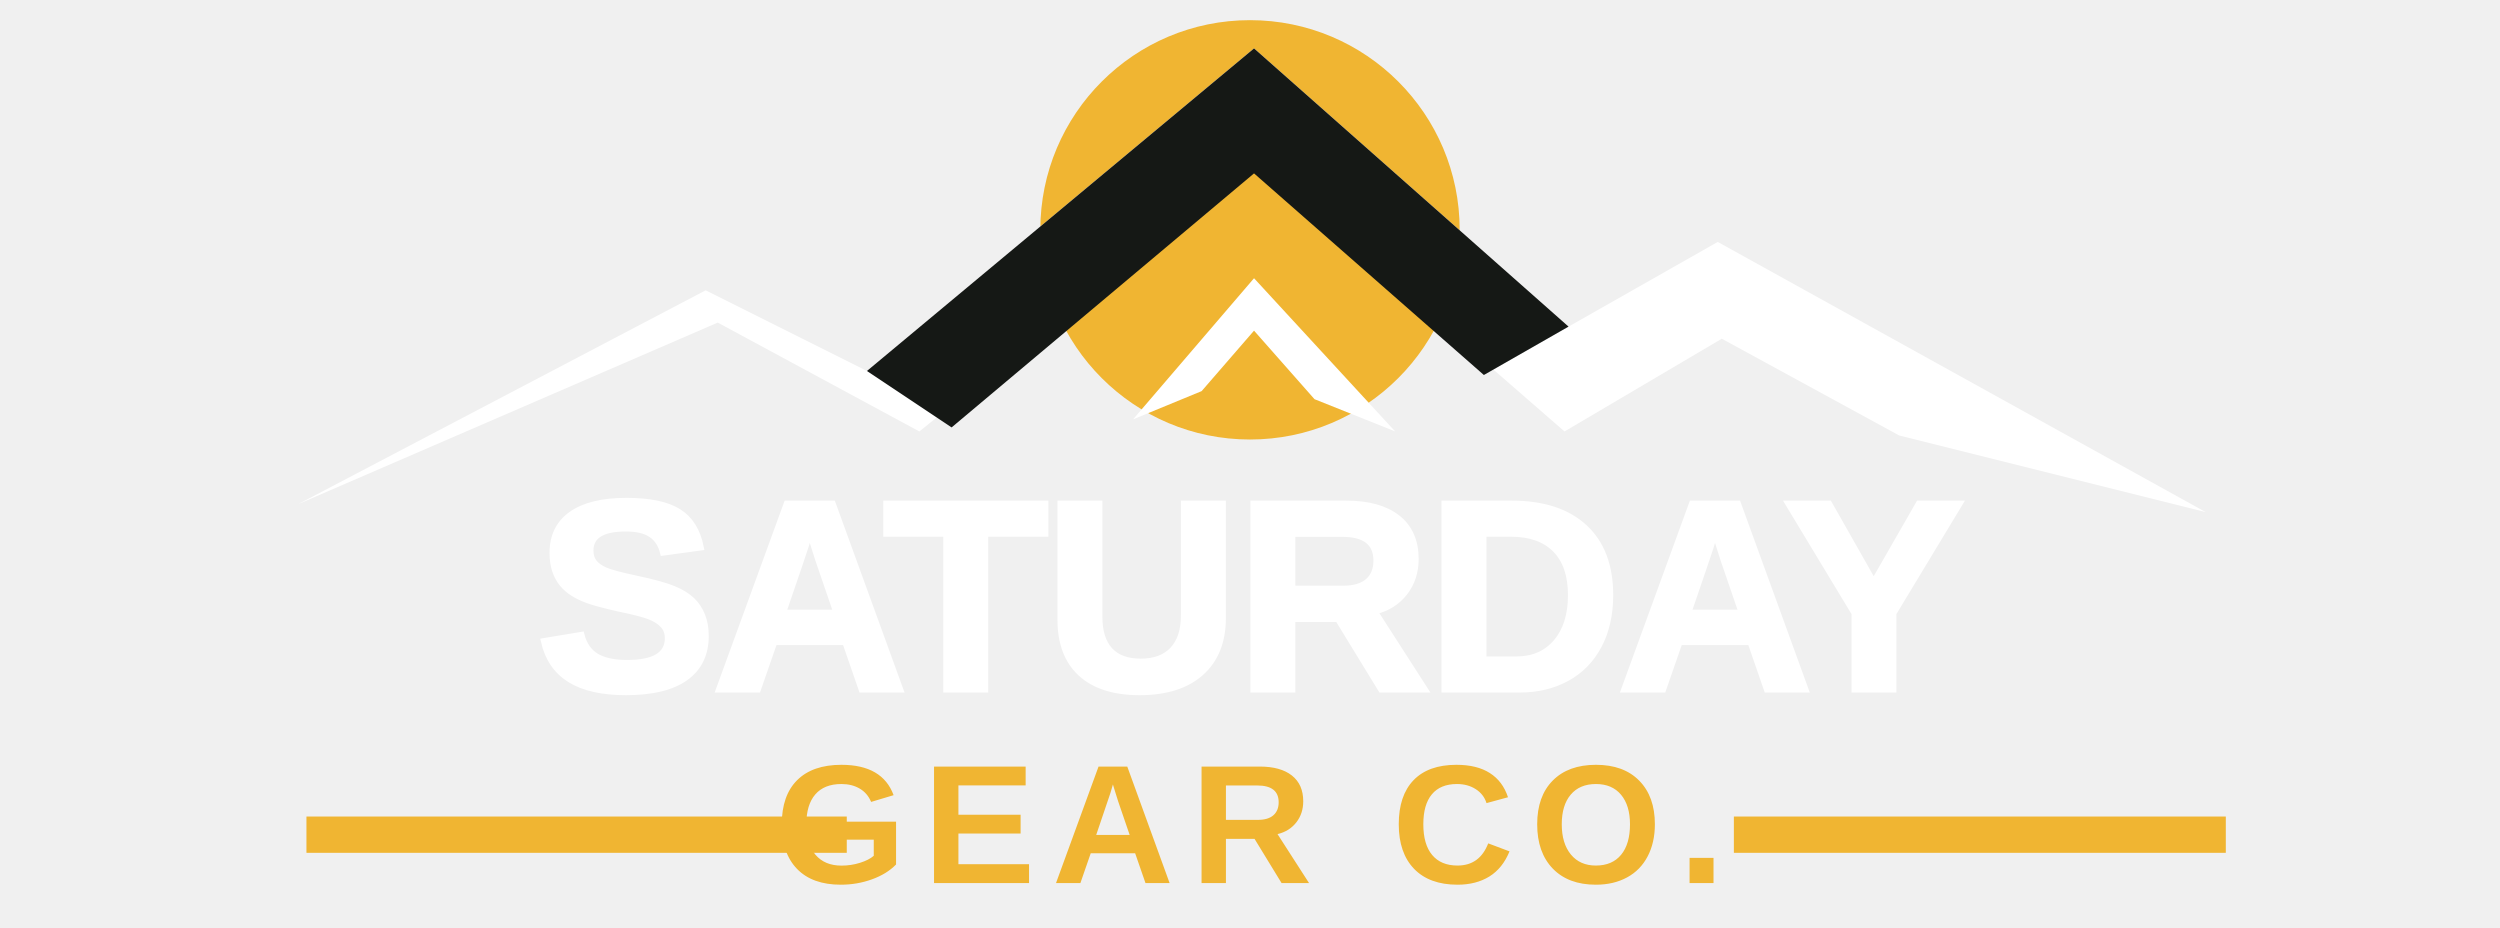
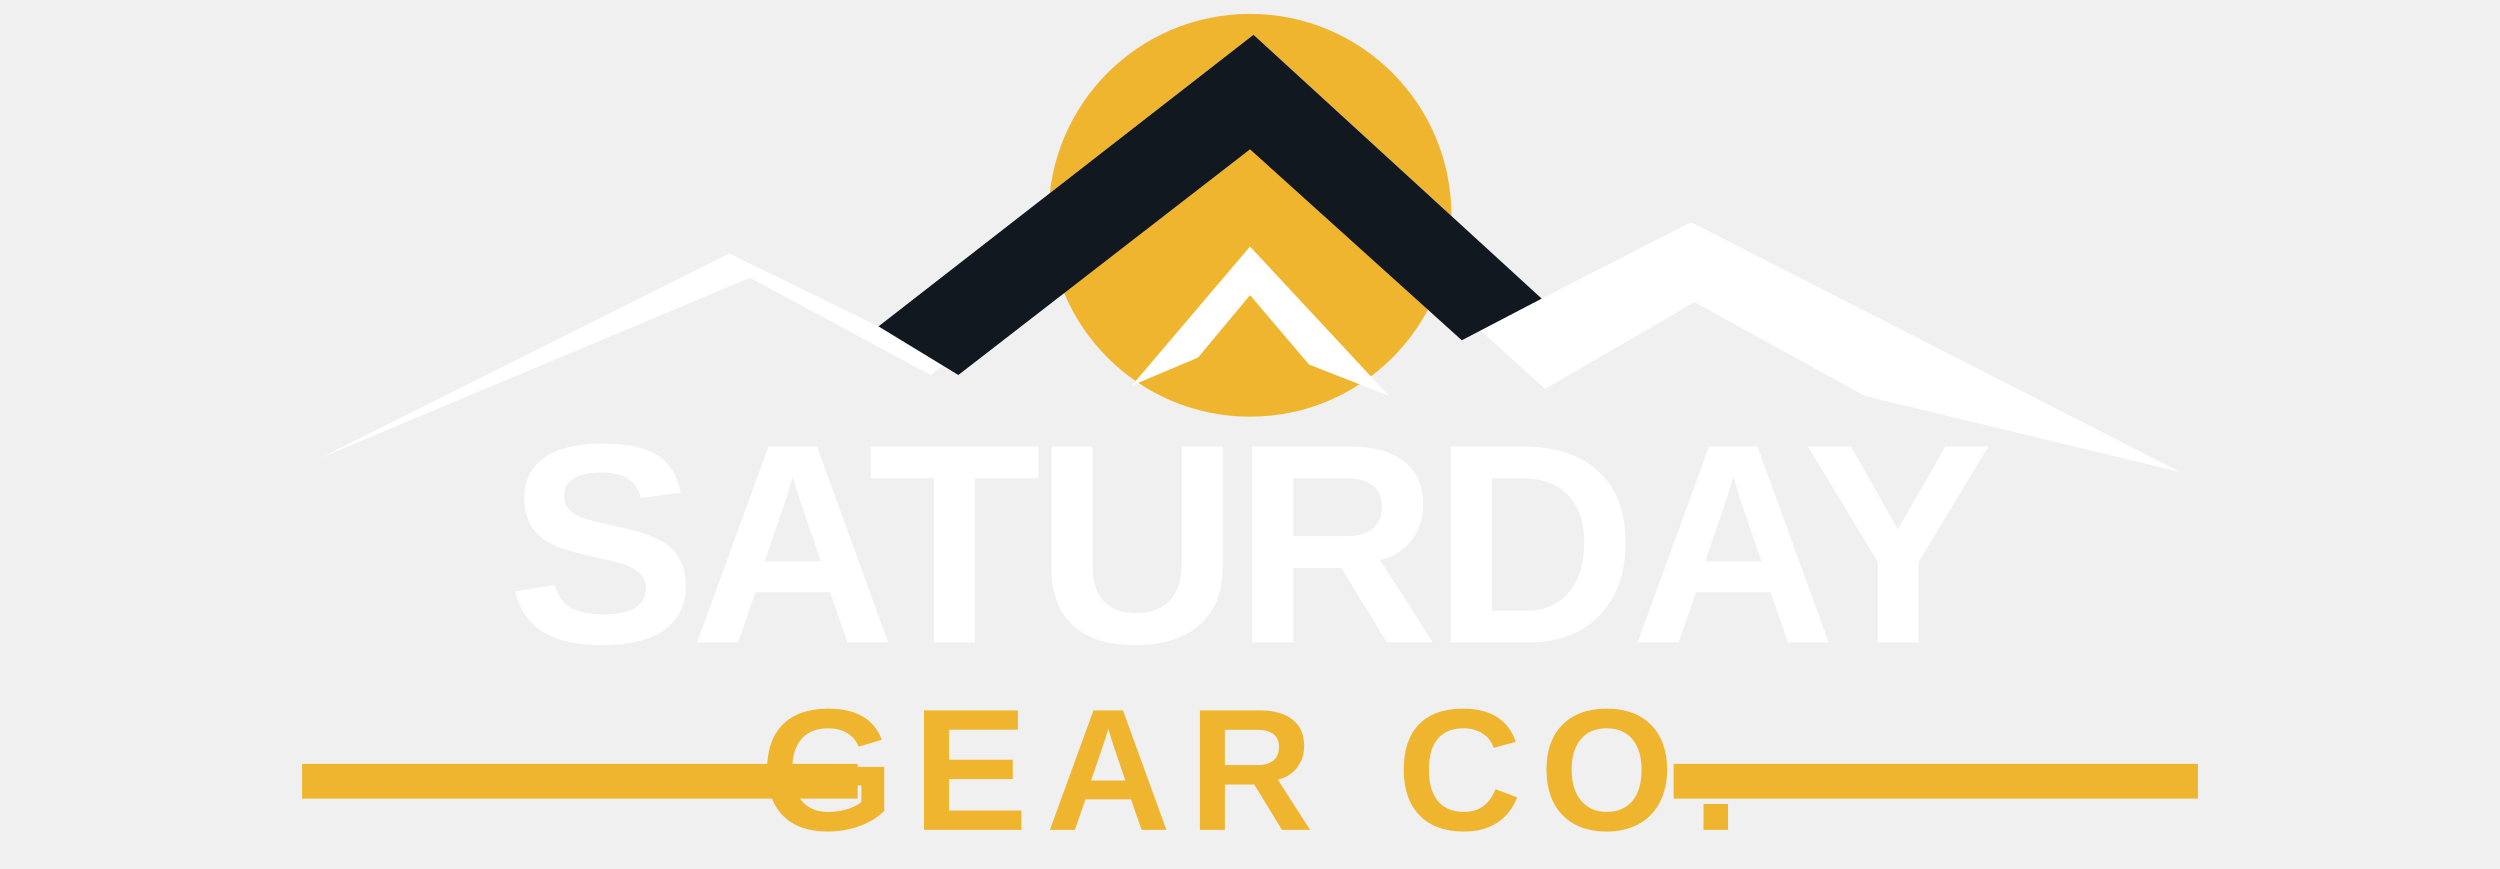
- <svg xmlns="http://www.w3.org/2000/svg" viewBox="0 0 620 230" role="img" aria-labelledby="title">
-   <circle cx="310" cy="57" r="52" fill="#f0b532" />
-   <path d="M74 125 175 72l40 20 96-80 78 69 37-21 121 67-76-19-44-24-39 23-77-67-83 67-50-27-104 45z" fill="#fff" />
-   <path d="M215 92 311 12l78 69-21 12-57-50-75 63z" fill="#151815" />
-   <path d="m281 104 30-35 35 38-20-8-15-17-13 15z" fill="#fff" />
-   <text x="310" y="171" text-anchor="middle" font-family="Arial Black,Arial,sans-serif" font-size="67" font-weight="900" letter-spacing="-1" fill="#fff" stroke="#fff" stroke-width="1.5">SATURDAY</text>
-   <line x1="76" y1="207" x2="210" y2="207" stroke="#f0b532" stroke-width="9" />
-   <text x="310" y="219" text-anchor="middle" font-family="Arial Black,Arial,sans-serif" font-size="42" font-weight="900" letter-spacing="4" fill="#f0b532">GEAR CO.</text>
-   <line x1="430" y1="207" x2="552" y2="207" stroke="#f0b532" stroke-width="9" />
+ <svg xmlns="http://www.w3.org/2000/svg" viewBox="0 0 720 250" role="img" aria-labelledby="t">
+   <circle cx="360" cy="62" r="58" fill="#F0B52F" />
+   <path d="M92 132 210 73l43 21 108-84 83 76 43-22 141 72-91-22-49-27-43 25-84-76-93 72-52-28-124 52z" fill="#fff" />
+   <path d="M253 94 361 10l83 76-23 12-61-55-84 65z" fill="#111820" />
+   <path d="m326 111 34-40 40 43-23-9-17-20-15 18z" fill="#fff" />
+   <text x="360" y="185" text-anchor="middle" font-family="Arial Black,Impact,Arial,sans-serif" font-size="82" font-weight="900" letter-spacing="-2" fill="#fff">SATURDAY</text>
+   <line x1="92" y1="225" x2="242" y2="225" stroke="#F0B52F" stroke-width="10" stroke-linecap="square" />
+   <text x="360" y="239" text-anchor="middle" font-family="Arial Black,Impact,Arial,sans-serif" font-size="50" font-weight="900" letter-spacing="5" fill="#F0B52F">GEAR CO.</text>
+   <line x1="487" y1="225" x2="628" y2="225" stroke="#F0B52F" stroke-width="10" stroke-linecap="square" />
</svg>
